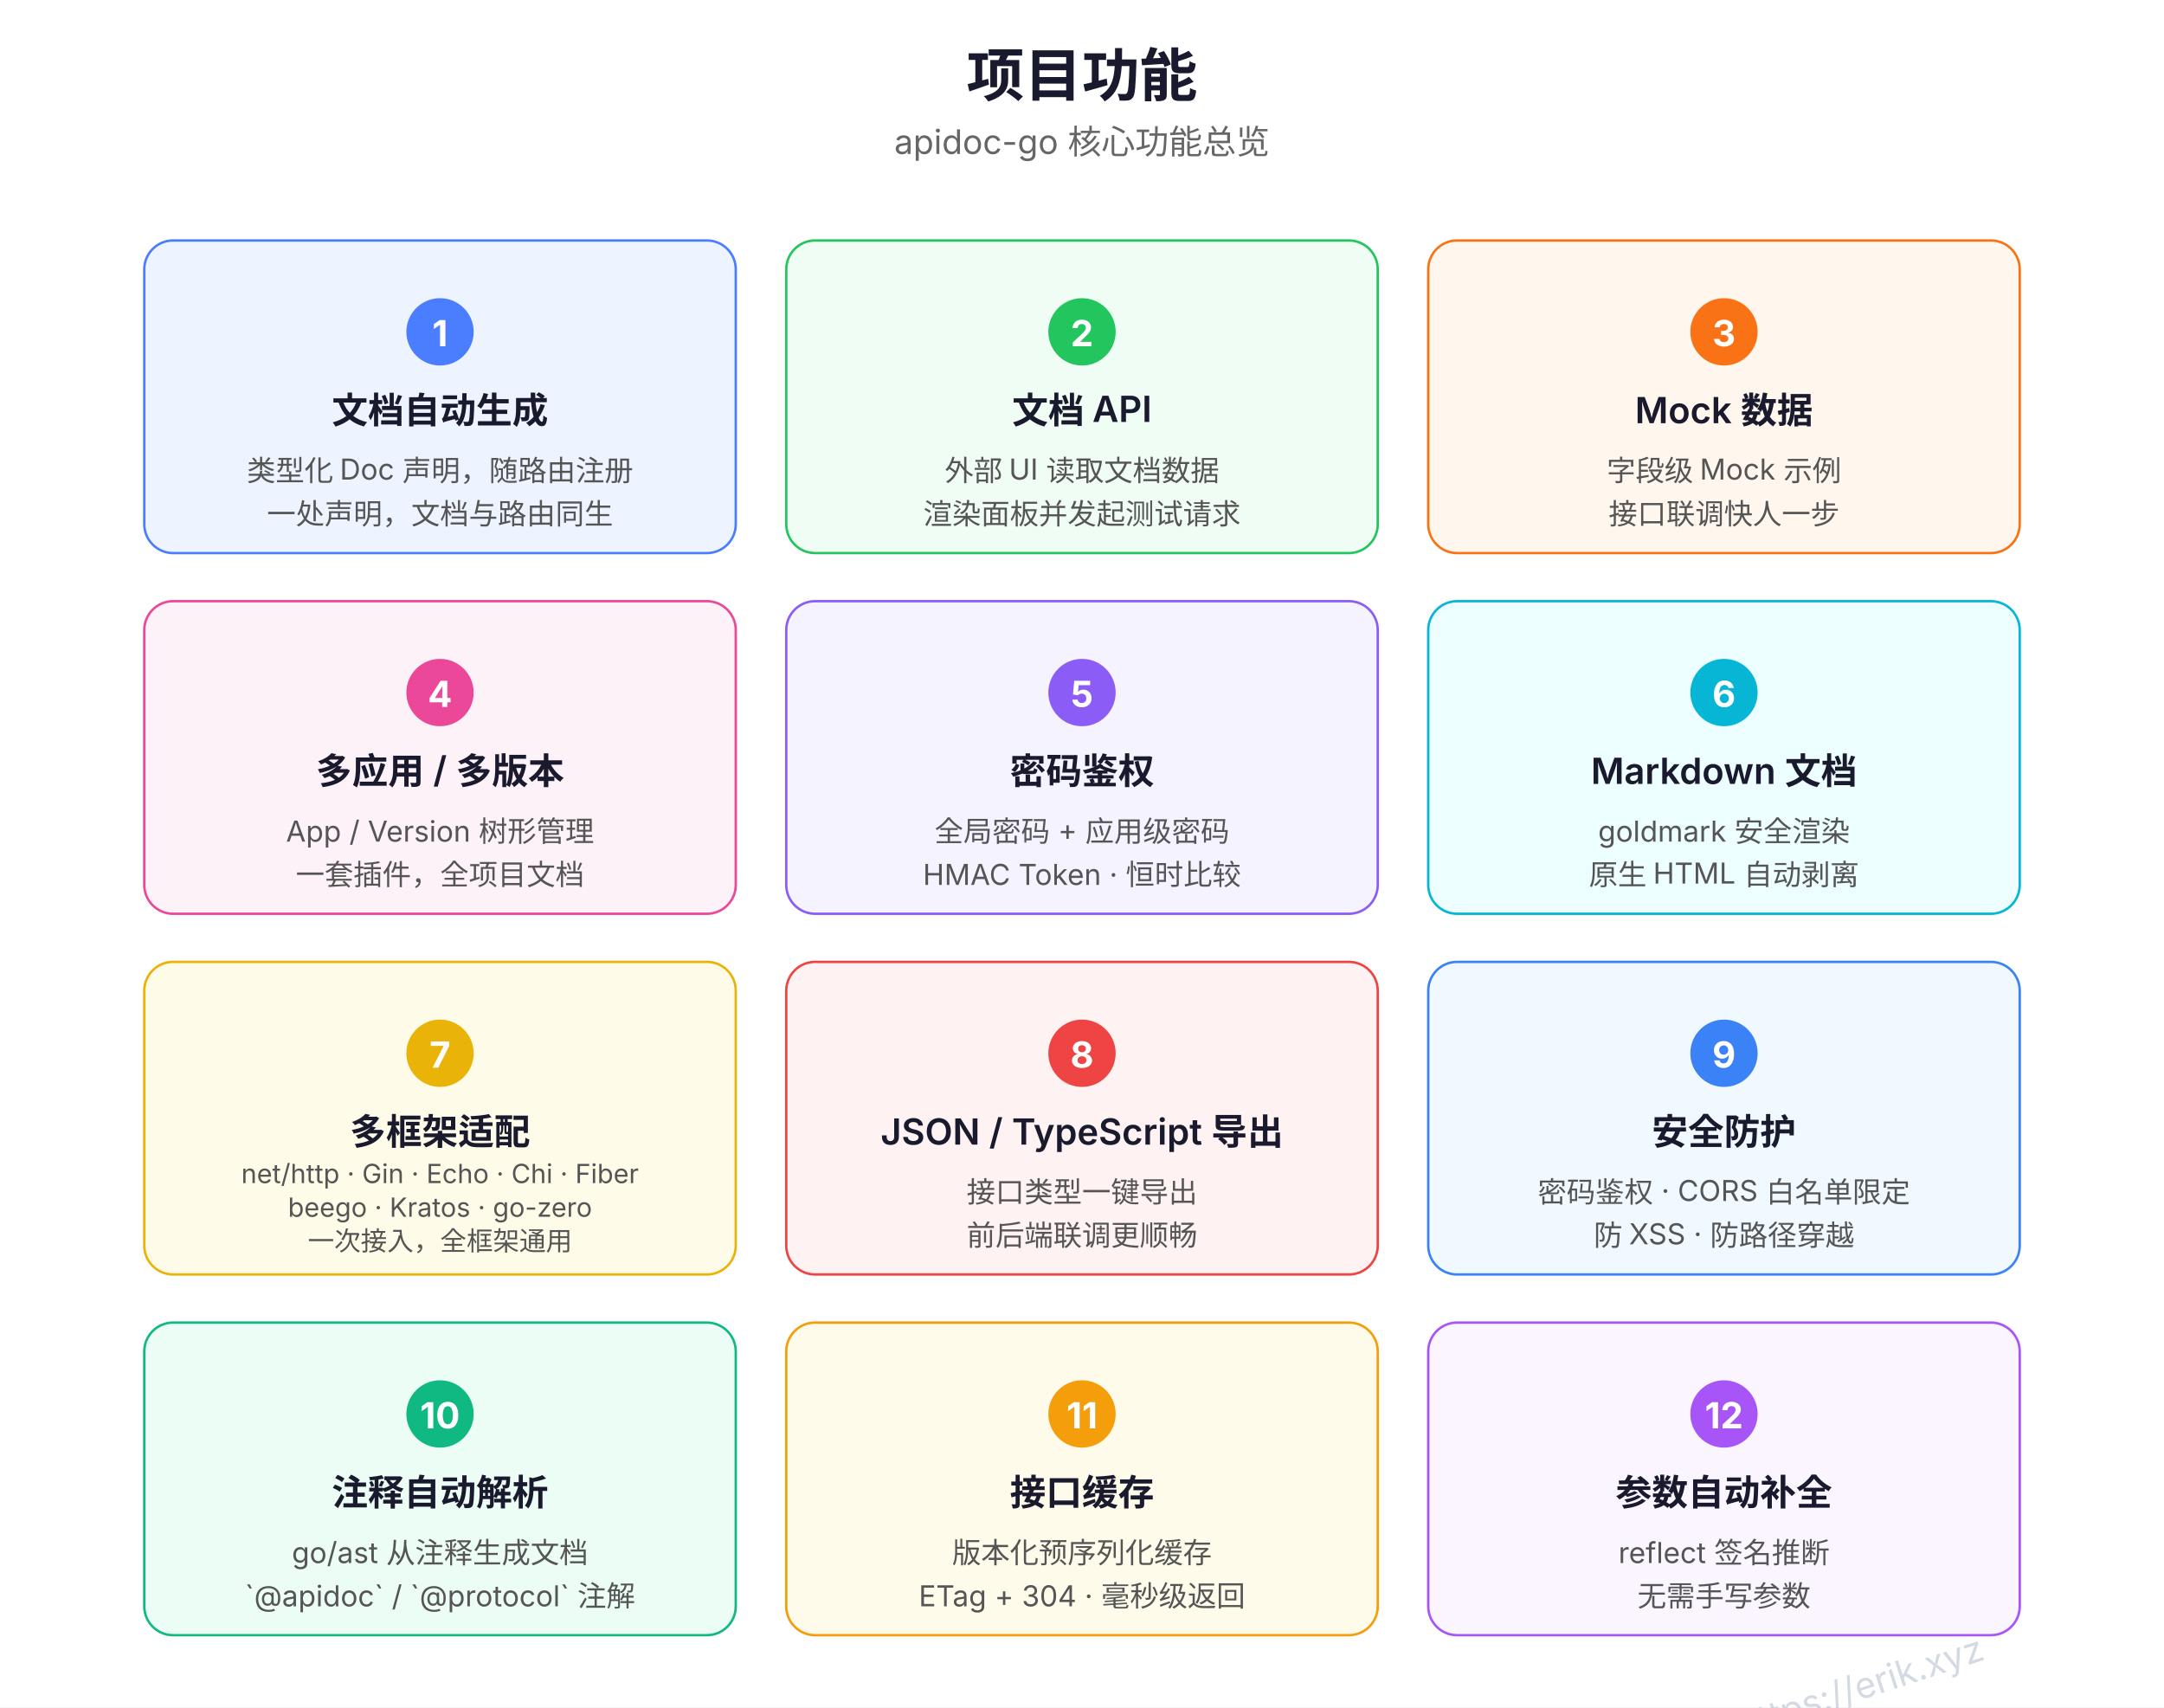
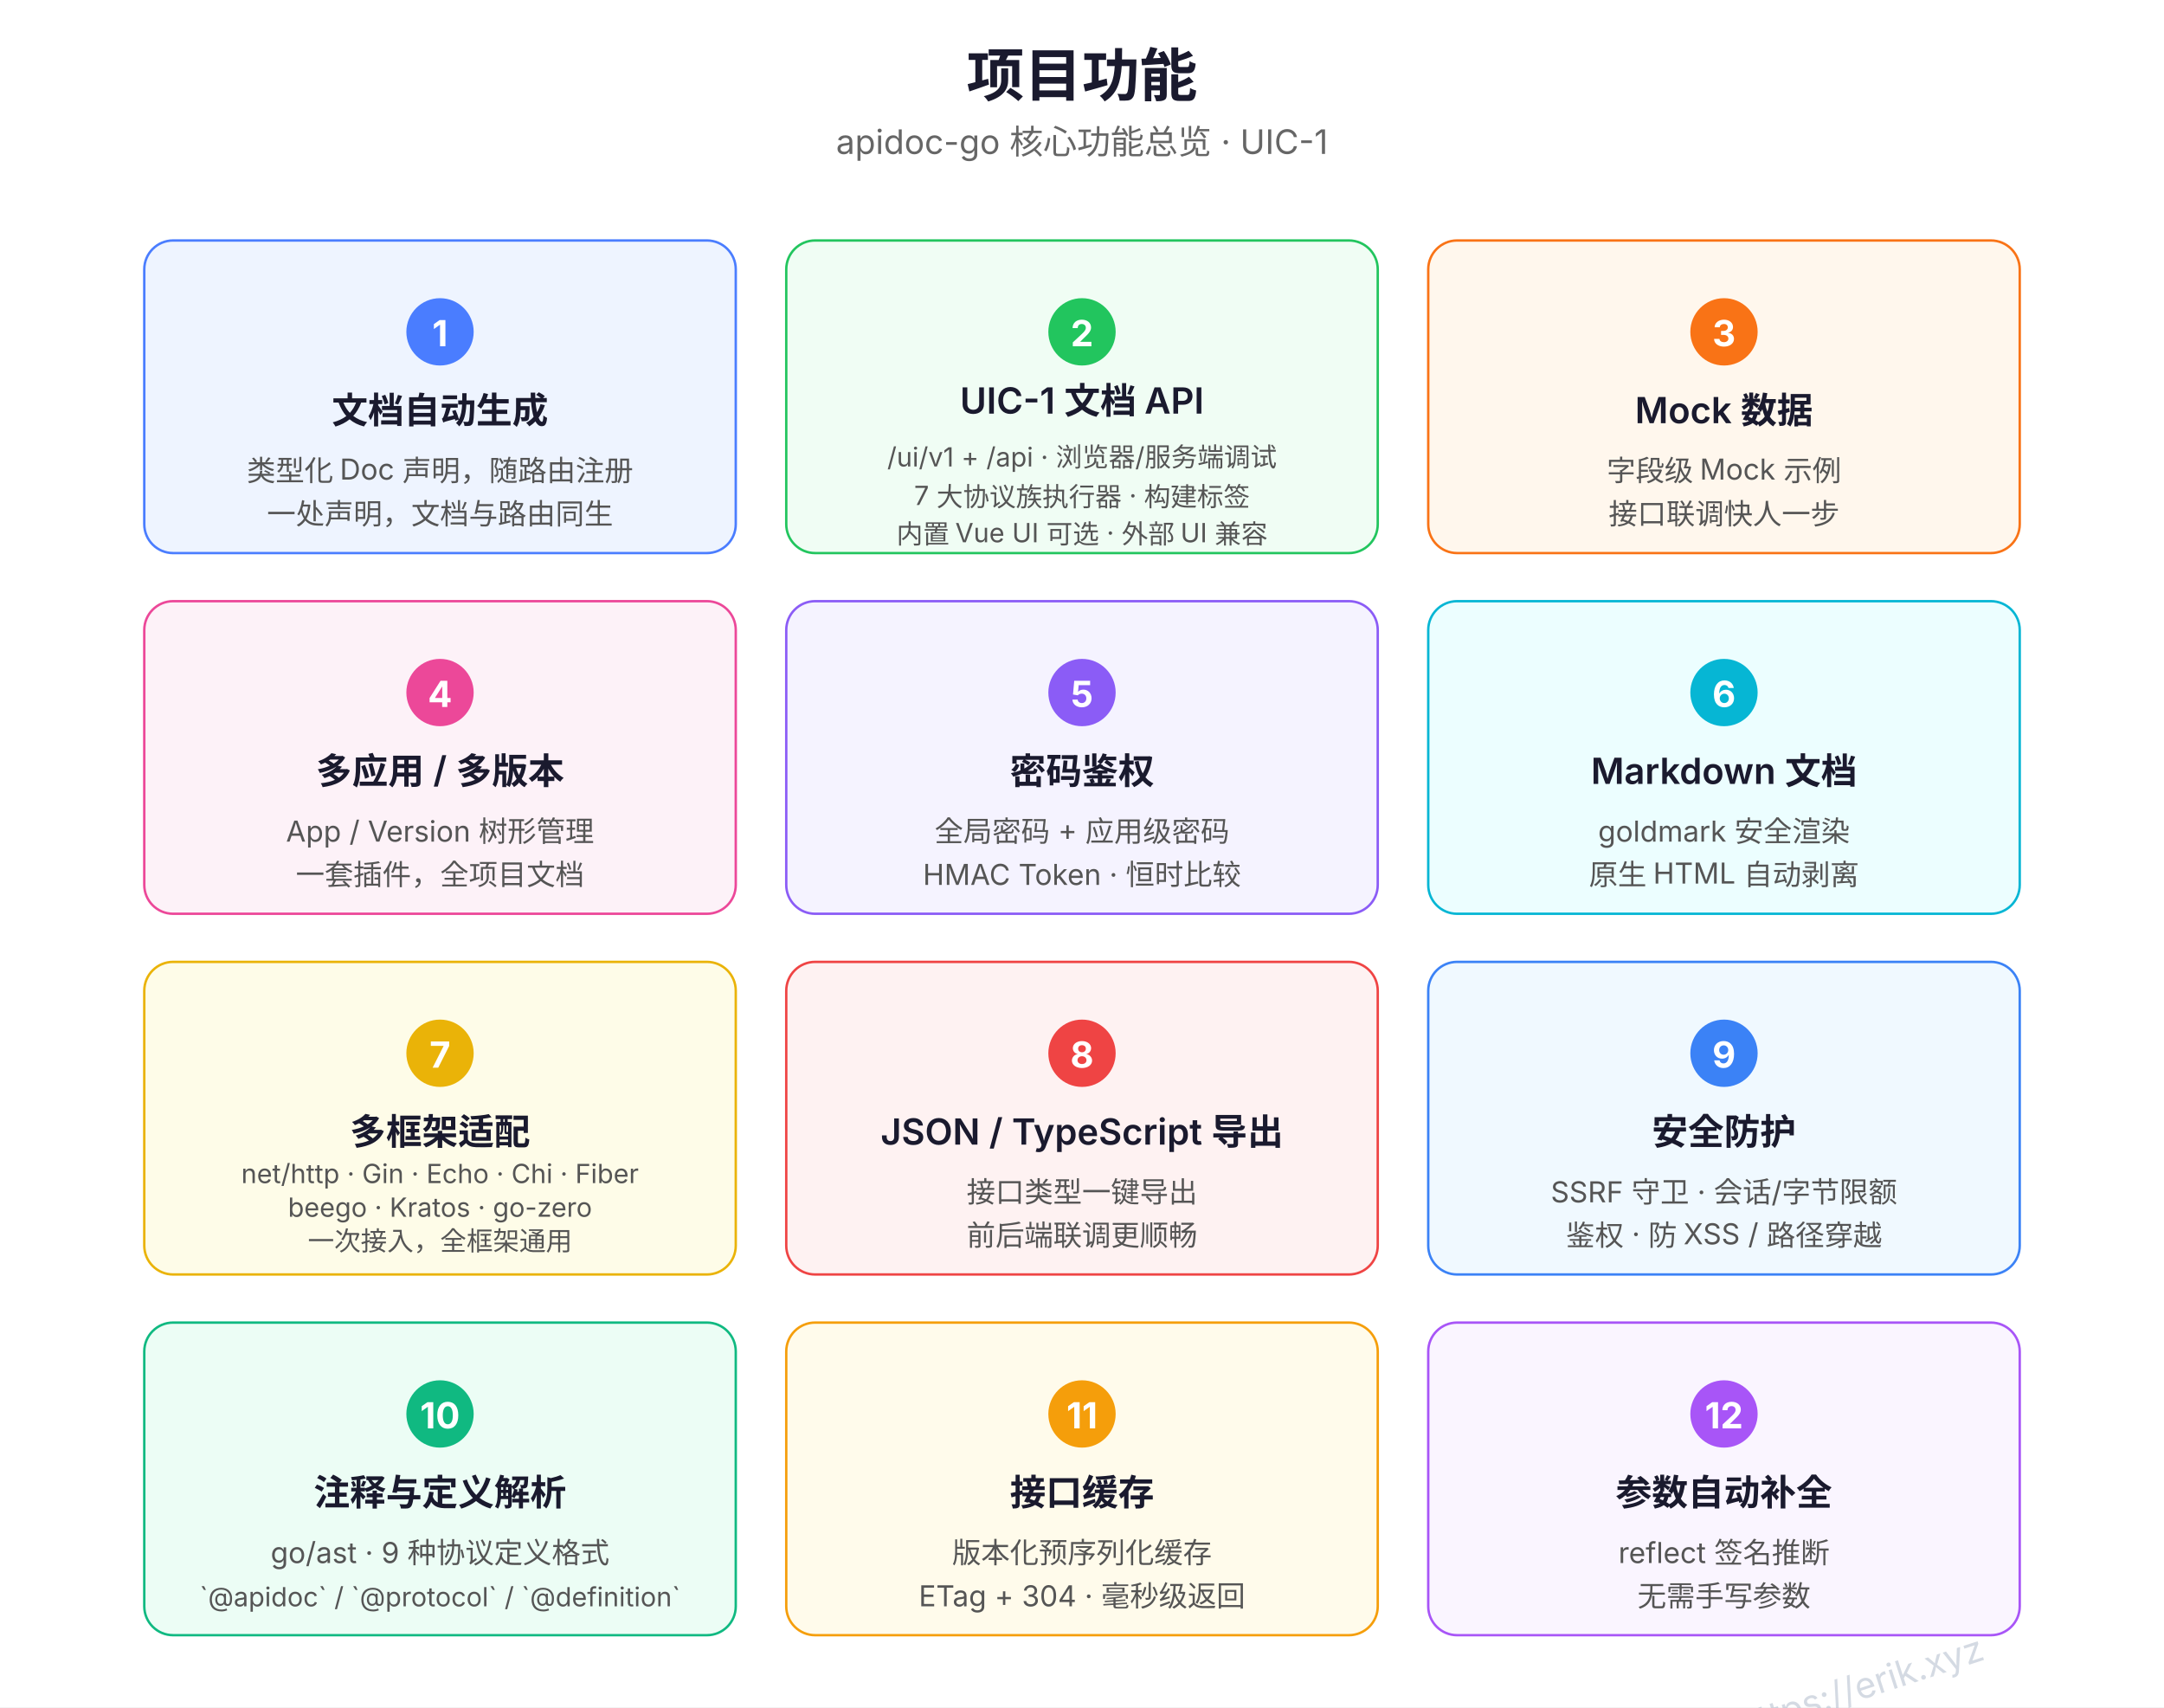
<svg xmlns="http://www.w3.org/2000/svg" viewBox="0 0 900 710" font-family="system-ui, -apple-system, 'Segoe UI', 'PingFang SC', sans-serif">
  <rect width="900" height="710" fill="#ffffff" />
  <text x="450" y="40" text-anchor="middle" font-size="24" font-weight="700" fill="#1a1a2e">项目功能</text>
-   <text x="450" y="64" text-anchor="middle" font-size="14" fill="#666">apidoc-go 核心功能总览</text>
+   <text x="450" y="64" text-anchor="middle" font-size="14" fill="#666">apidoc-go 核心功能总览 · UIC-1</text>
  <rect x="60" y="100" width="246" height="130" rx="12" fill="#eef4ff" stroke="#4a7dff" />
  <circle cx="183" cy="138" r="14" fill="#4a7dff" />
  <text x="183" y="144" text-anchor="middle" font-size="15" font-weight="700" fill="#ffffff">1</text>
  <text x="183" y="176" text-anchor="middle" font-size="15" font-weight="600" fill="#1a1a2e">文档自动生成</text>
  <text x="183" y="200" text-anchor="middle" font-size="12" fill="#555">类型化 Doc 声明，随路由注册</text>
  <text x="183" y="218" text-anchor="middle" font-size="12" fill="#555">一处声明，文档与路由同生</text>
  <rect x="327" y="100" width="246" height="130" rx="12" fill="#f0fdf4" stroke="#22c55e" />
  <circle cx="450" cy="138" r="14" fill="#22c55e" />
  <text x="450" y="144" text-anchor="middle" font-size="15" font-weight="700" fill="#ffffff">2</text>
-   <text x="450" y="176" text-anchor="middle" font-size="15" font-weight="600" fill="#1a1a2e">文档 API</text>
-   <text x="450" y="200" text-anchor="middle" font-size="12" fill="#555">外部 UI 读取文档数据</text>
-   <text x="450" y="218" text-anchor="middle" font-size="12" fill="#555">渲染面板并发起测试请求</text>
+   <text x="450" y="172" text-anchor="middle" font-size="15" font-weight="600" fill="#1a1a2e">UIC-1 文档 API</text>
+   <text x="450" y="194" text-anchor="middle" font-size="11" fill="#555">/ui/v1 + /api · 浏览器/服务端调试</text>
+   <text x="450" y="210" text-anchor="middle" font-size="11" fill="#555">7 大协议族执行器 · 构建标签</text>
+   <text x="450" y="226" text-anchor="middle" font-size="11" fill="#555">内置 Vue UI 可选 · 外部 UI 兼容</text>
  <rect x="594" y="100" width="246" height="130" rx="12" fill="#fff7ed" stroke="#f97316" />
  <circle cx="717" cy="138" r="14" fill="#f97316" />
  <text x="717" y="144" text-anchor="middle" font-size="15" font-weight="700" fill="#ffffff">3</text>
  <text x="717" y="176" text-anchor="middle" font-size="15" font-weight="600" fill="#1a1a2e">Mock 数据</text>
  <text x="717" y="200" text-anchor="middle" font-size="12" fill="#555">字段级 Mock 示例</text>
  <text x="717" y="218" text-anchor="middle" font-size="12" fill="#555">接口联调快人一步</text>
  <rect x="60" y="250" width="246" height="130" rx="12" fill="#fdf2f8" stroke="#ec4899" />
  <circle cx="183" cy="288" r="14" fill="#ec4899" />
  <text x="183" y="294" text-anchor="middle" font-size="15" font-weight="700" fill="#ffffff">4</text>
  <text x="183" y="326" text-anchor="middle" font-size="15" font-weight="600" fill="#1a1a2e">多应用 / 多版本</text>
  <text x="183" y="350" text-anchor="middle" font-size="12" fill="#555">App / Version 树形管理</text>
  <text x="183" y="368" text-anchor="middle" font-size="12" fill="#555">一套插件，全项目文档</text>
  <rect x="327" y="250" width="246" height="130" rx="12" fill="#f5f3ff" stroke="#8b5cf6" />
  <circle cx="450" cy="288" r="14" fill="#8b5cf6" />
  <text x="450" y="294" text-anchor="middle" font-size="15" font-weight="700" fill="#ffffff">5</text>
  <text x="450" y="326" text-anchor="middle" font-size="15" font-weight="600" fill="#1a1a2e">密码鉴权</text>
  <text x="450" y="350" text-anchor="middle" font-size="12" fill="#555">全局密码 + 应用级密码</text>
  <text x="450" y="368" text-anchor="middle" font-size="12" fill="#555">HMAC Token · 恒时比较</text>
  <rect x="594" y="250" width="246" height="130" rx="12" fill="#ecfeff" stroke="#06b6d4" />
  <circle cx="717" cy="288" r="14" fill="#06b6d4" />
  <text x="717" y="294" text-anchor="middle" font-size="15" font-weight="700" fill="#ffffff">6</text>
  <text x="717" y="326" text-anchor="middle" font-size="15" font-weight="600" fill="#1a1a2e">Markdown 文档</text>
  <text x="717" y="350" text-anchor="middle" font-size="12" fill="#555">goldmark 安全渲染</text>
  <text x="717" y="368" text-anchor="middle" font-size="12" fill="#555">原生 HTML 自动剥离</text>
  <rect x="60" y="400" width="246" height="130" rx="12" fill="#fefce8" stroke="#eab308" />
  <circle cx="183" cy="438" r="14" fill="#eab308" />
  <text x="183" y="444" text-anchor="middle" font-size="15" font-weight="700" fill="#ffffff">7</text>
  <text x="183" y="476" text-anchor="middle" font-size="15" font-weight="600" fill="#1a1a2e">多框架适配</text>
  <text x="183" y="492" text-anchor="middle" font-size="11" fill="#555">net/http · Gin · Echo · Chi · Fiber</text>
  <text x="183" y="506" text-anchor="middle" font-size="11" fill="#555">beego · Kratos · go-zero</text>
  <text x="183" y="520" text-anchor="middle" font-size="11" fill="#555">一次接入，全框架通用</text>
  <rect x="327" y="400" width="246" height="130" rx="12" fill="#fef2f2" stroke="#ef4444" />
  <circle cx="450" cy="438" r="14" fill="#ef4444" />
  <text x="450" y="444" text-anchor="middle" font-size="15" font-weight="700" fill="#ffffff">8</text>
  <text x="450" y="476" text-anchor="middle" font-size="15" font-weight="600" fill="#1a1a2e">JSON / TypeScript 导出</text>
  <text x="450" y="500" text-anchor="middle" font-size="12" fill="#555">接口类型一键导出</text>
  <text x="450" y="518" text-anchor="middle" font-size="12" fill="#555">前后端联调更顺畅</text>
  <rect x="594" y="400" width="246" height="130" rx="12" fill="#f0f9ff" stroke="#3b82f6" />
  <circle cx="717" cy="438" r="14" fill="#3b82f6" />
  <text x="717" y="444" text-anchor="middle" font-size="15" font-weight="700" fill="#ffffff">9</text>
  <text x="717" y="476" text-anchor="middle" font-size="15" font-weight="600" fill="#1a1a2e">安全防护</text>
-   <text x="717" y="500" text-anchor="middle" font-size="12" fill="#555">密码鉴权 · CORS 白名单限定</text>
-   <text x="717" y="518" text-anchor="middle" font-size="12" fill="#555">防 XSS · 防路径穿越</text>
+   <text x="717" y="500" text-anchor="middle" font-size="12" fill="#555">SSRF 守卫 · 会话/字节限额</text>
+   <text x="717" y="518" text-anchor="middle" font-size="12" fill="#555">鉴权 · 防 XSS / 路径穿越</text>
  <rect x="60" y="550" width="246" height="130" rx="12" fill="#ecfdf5" stroke="#10b981" />
  <circle cx="183" cy="588" r="14" fill="#10b981" />
  <text x="183" y="594" text-anchor="middle" font-size="15" font-weight="700" fill="#ffffff">10</text>
-   <text x="183" y="626" text-anchor="middle" font-size="15" font-weight="600" fill="#1a1a2e">注释自动解析</text>
-   <text x="183" y="650" text-anchor="middle" font-size="12" fill="#555">go/ast 从注释生成文档</text>
-   <text x="183" y="668" text-anchor="middle" font-size="12" fill="#555">`@apidoc` / `@protocol` 注解</text>
+   <text x="183" y="626" text-anchor="middle" font-size="15" font-weight="600" fill="#1a1a2e">注释与定义解析</text>
+   <text x="183" y="650" text-anchor="middle" font-size="12" fill="#555">go/ast · 9 种协议定义格式</text>
+   <text x="183" y="668" text-anchor="middle" font-size="11" fill="#555">`@apidoc` / `@protocol` / `@definition`</text>
  <rect x="327" y="550" width="246" height="130" rx="12" fill="#fffbeb" stroke="#f59e0b" />
  <circle cx="450" cy="588" r="14" fill="#f59e0b" />
  <text x="450" y="594" text-anchor="middle" font-size="15" font-weight="700" fill="#ffffff">11</text>
  <text x="450" y="626" text-anchor="middle" font-size="15" font-weight="600" fill="#1a1a2e">接口缓存</text>
  <text x="450" y="650" text-anchor="middle" font-size="12" fill="#555">版本化预序列化缓存</text>
  <text x="450" y="668" text-anchor="middle" font-size="12" fill="#555">ETag + 304 · 毫秒级返回</text>
  <rect x="594" y="550" width="246" height="130" rx="12" fill="#faf5ff" stroke="#a855f7" />
  <circle cx="717" cy="588" r="14" fill="#a855f7" />
  <text x="717" y="594" text-anchor="middle" font-size="15" font-weight="700" fill="#ffffff">12</text>
  <text x="717" y="626" text-anchor="middle" font-size="15" font-weight="600" fill="#1a1a2e">参数自动补全</text>
  <text x="717" y="650" text-anchor="middle" font-size="12" fill="#555">reflect 签名推断</text>
  <text x="717" y="668" text-anchor="middle" font-size="12" fill="#555">无需手写参数</text>
  <g opacity="0.4">
    <text x="826" y="690" font-size="15" fill="#94a3b8" text-anchor="end" transform="rotate(-18 826 690)">https://erik.xyz</text>
  </g>
</svg>
